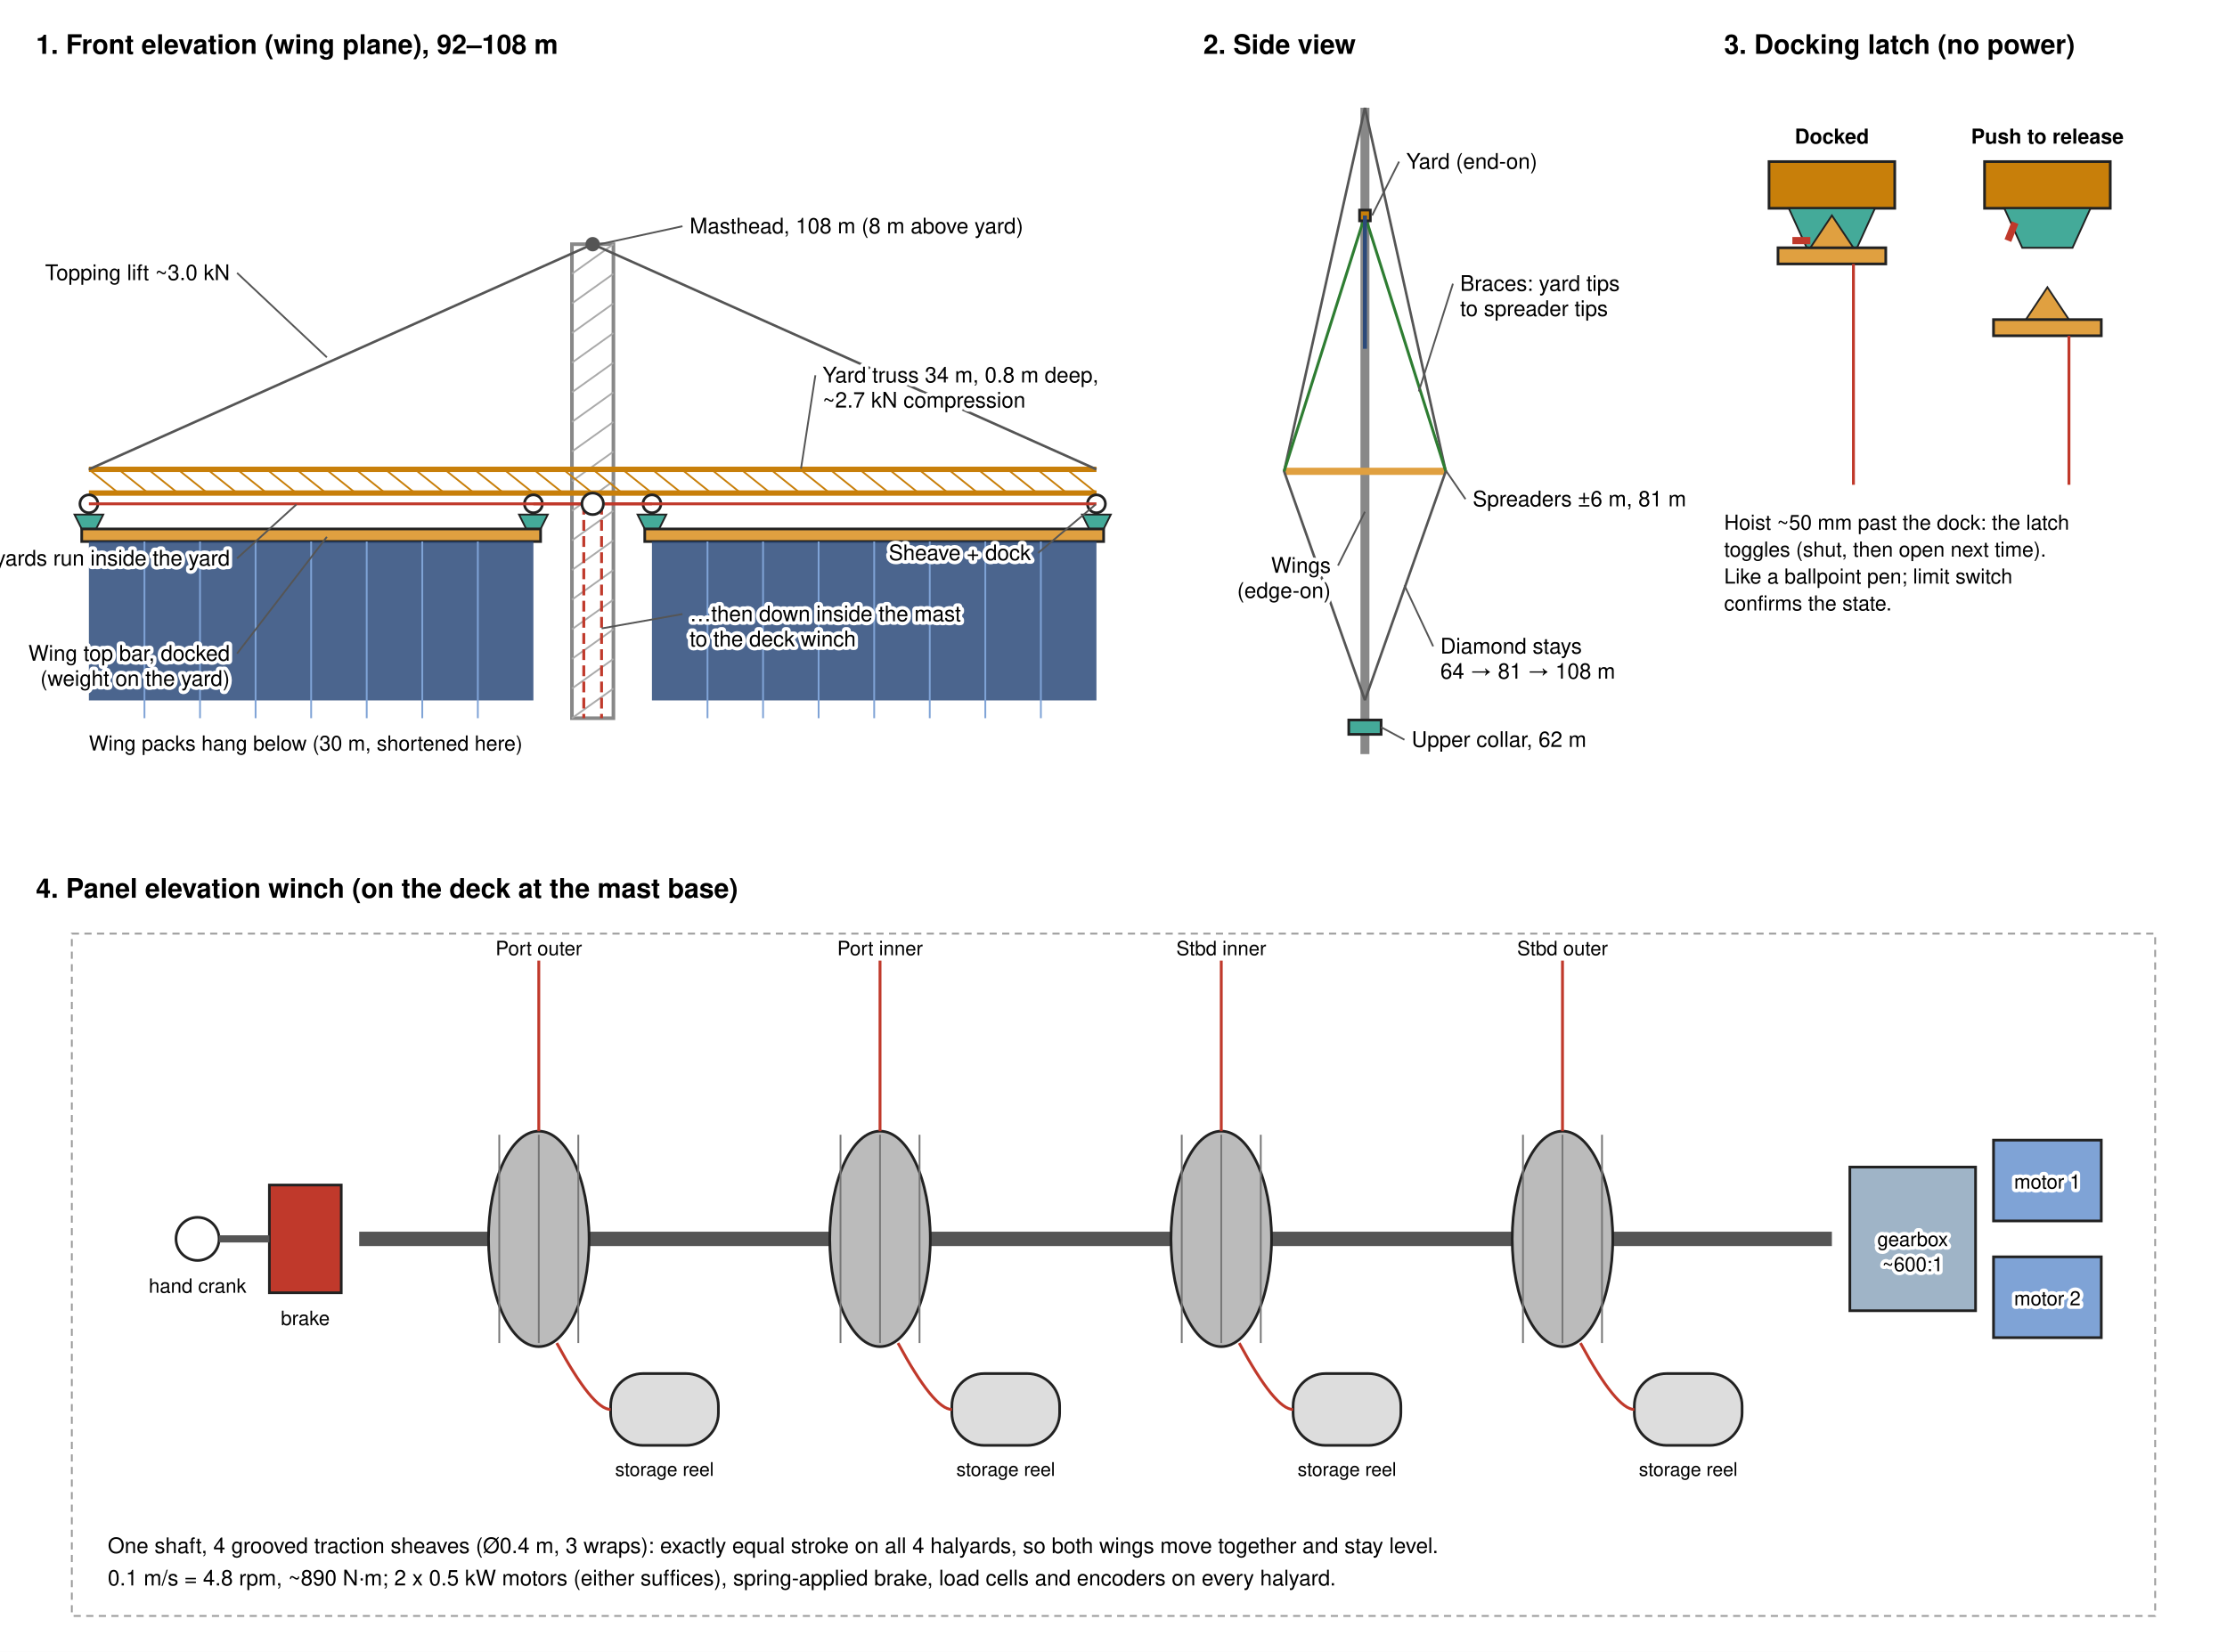
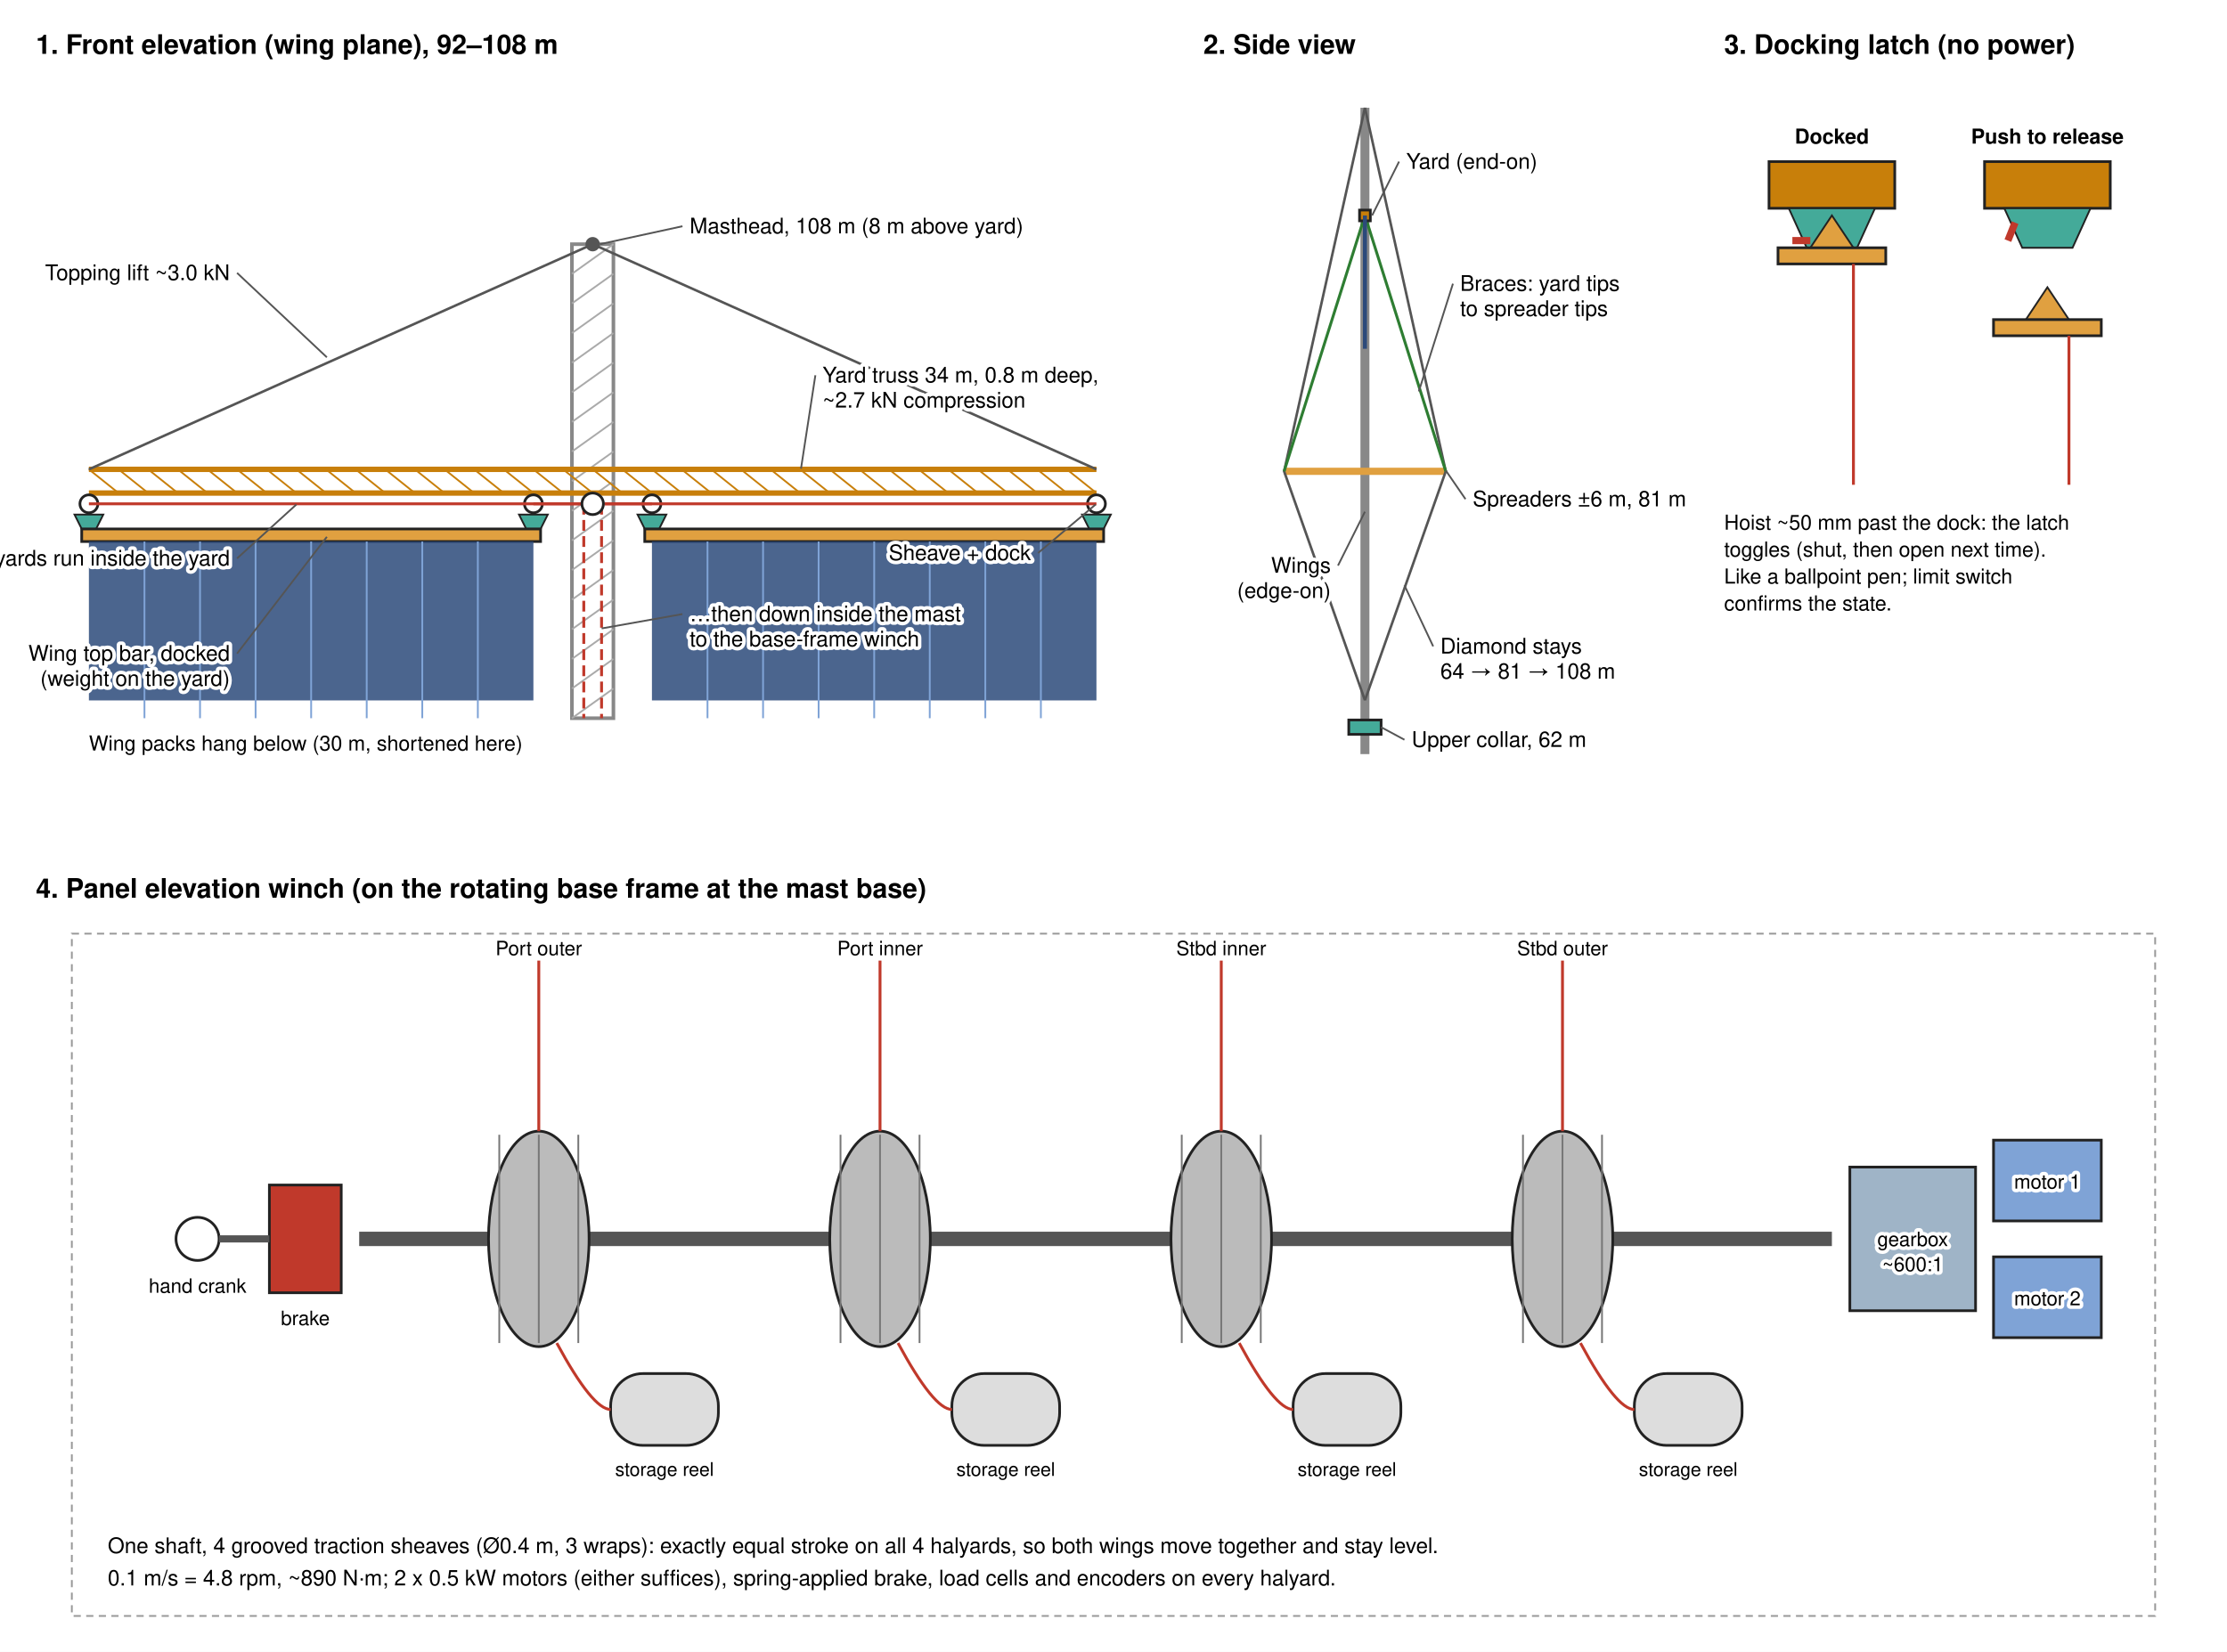
<svg xmlns="http://www.w3.org/2000/svg" viewBox="0 0 1240 920" font-family="Helvetica, Arial, sans-serif" font-size="12">
  <rect width="1240" height="920" fill="#fff" />
  <defs>
    <marker id="ar" viewBox="0 0 10 10" refX="9" refY="5" markerWidth="6" markerHeight="6" orient="auto-start-reverse">
      <path d="M0 0L10 5L0 10z" fill="#222" />
    </marker>
  </defs>
  <style>.s{stroke:#222;stroke-width:1.5}.l{stroke:#555;stroke-width:1;fill:none}.w{stroke:#555;stroke-width:1.4}.hal{stroke:#c0392b;stroke-width:1.6;fill:none}.yard{stroke:#c87f0a;stroke-width:3}text{paint-order:stroke;stroke:#fff;stroke-width:4px;stroke-linejoin:round}.t{font-size:15px;font-weight:bold}</style>
  <text x="20" y="30" class="t">1. Front elevation (wing plane), 92–108 m</text>
  <rect x="318.45" y="136.0" width="23.1" height="264.0" fill="none" stroke="#888" stroke-width="2" />
  <line x1="318.45" y1="400.0" x2="341.55" y2="383.5" stroke="#aaa" />
  <line x1="318.45" y1="383.5" x2="341.55" y2="367.0" stroke="#aaa" />
  <line x1="318.45" y1="367.0" x2="341.55" y2="350.5" stroke="#aaa" />
  <line x1="318.45" y1="350.5" x2="341.55" y2="334.0" stroke="#aaa" />
  <line x1="318.45" y1="334.0" x2="341.55" y2="317.5" stroke="#aaa" />
  <line x1="318.45" y1="317.5" x2="341.55" y2="301.0" stroke="#aaa" />
  <line x1="318.45" y1="301.0" x2="341.55" y2="284.5" stroke="#aaa" />
  <line x1="318.45" y1="284.5" x2="341.55" y2="268.0" stroke="#aaa" />
  <line x1="318.45" y1="268.0" x2="341.55" y2="251.5" stroke="#aaa" />
  <line x1="318.45" y1="251.5" x2="341.55" y2="235.0" stroke="#aaa" />
  <line x1="318.45" y1="235.0" x2="341.55" y2="218.5" stroke="#aaa" />
  <line x1="318.45" y1="218.5" x2="341.55" y2="202.0" stroke="#aaa" />
  <line x1="318.45" y1="202.0" x2="341.55" y2="185.5" stroke="#aaa" />
  <line x1="318.45" y1="185.5" x2="341.55" y2="169.0" stroke="#aaa" />
  <line x1="318.45" y1="169.0" x2="341.55" y2="152.5" stroke="#aaa" />
  <line x1="318.45" y1="152.5" x2="341.55" y2="136.0" stroke="#aaa" />
  <line x1="49.5" y1="261.4" x2="610.5" y2="261.4" class="yard" />
  <line x1="49.5" y1="274.6" x2="610.5" y2="274.6" class="yard" />
  <line x1="49.5" y1="261.4" x2="66.0" y2="274.6" stroke="#c87f0a" stroke-width="1" />
  <line x1="66.0" y1="261.4" x2="82.5" y2="274.6" stroke="#c87f0a" stroke-width="1" />
  <line x1="82.5" y1="261.4" x2="99.0" y2="274.6" stroke="#c87f0a" stroke-width="1" />
  <line x1="99.0" y1="261.4" x2="115.5" y2="274.6" stroke="#c87f0a" stroke-width="1" />
  <line x1="115.5" y1="261.4" x2="132.0" y2="274.6" stroke="#c87f0a" stroke-width="1" />
  <line x1="132.0" y1="261.4" x2="148.5" y2="274.6" stroke="#c87f0a" stroke-width="1" />
  <line x1="148.5" y1="261.4" x2="165.0" y2="274.6" stroke="#c87f0a" stroke-width="1" />
  <line x1="165.0" y1="261.4" x2="181.5" y2="274.6" stroke="#c87f0a" stroke-width="1" />
  <line x1="181.5" y1="261.4" x2="198.0" y2="274.6" stroke="#c87f0a" stroke-width="1" />
  <line x1="198.0" y1="261.4" x2="214.5" y2="274.6" stroke="#c87f0a" stroke-width="1" />
  <line x1="214.5" y1="261.4" x2="231.0" y2="274.6" stroke="#c87f0a" stroke-width="1" />
  <line x1="231.0" y1="261.4" x2="247.5" y2="274.6" stroke="#c87f0a" stroke-width="1" />
  <line x1="247.5" y1="261.4" x2="264.0" y2="274.6" stroke="#c87f0a" stroke-width="1" />
  <line x1="264.0" y1="261.4" x2="280.5" y2="274.6" stroke="#c87f0a" stroke-width="1" />
  <line x1="280.5" y1="261.4" x2="297.0" y2="274.6" stroke="#c87f0a" stroke-width="1" />
  <line x1="297.0" y1="261.4" x2="313.5" y2="274.6" stroke="#c87f0a" stroke-width="1" />
  <line x1="313.5" y1="261.4" x2="330.0" y2="274.6" stroke="#c87f0a" stroke-width="1" />
  <line x1="330.0" y1="261.4" x2="346.5" y2="274.6" stroke="#c87f0a" stroke-width="1" />
  <line x1="346.5" y1="261.4" x2="363.0" y2="274.6" stroke="#c87f0a" stroke-width="1" />
  <line x1="363.0" y1="261.4" x2="379.5" y2="274.6" stroke="#c87f0a" stroke-width="1" />
  <line x1="379.5" y1="261.4" x2="396.0" y2="274.6" stroke="#c87f0a" stroke-width="1" />
  <line x1="396.0" y1="261.4" x2="412.5" y2="274.6" stroke="#c87f0a" stroke-width="1" />
  <line x1="412.5" y1="261.4" x2="429.0" y2="274.6" stroke="#c87f0a" stroke-width="1" />
  <line x1="429.0" y1="261.4" x2="445.5" y2="274.6" stroke="#c87f0a" stroke-width="1" />
  <line x1="445.5" y1="261.4" x2="462.0" y2="274.6" stroke="#c87f0a" stroke-width="1" />
  <line x1="462.0" y1="261.4" x2="478.5" y2="274.6" stroke="#c87f0a" stroke-width="1" />
  <line x1="478.5" y1="261.4" x2="495.0" y2="274.6" stroke="#c87f0a" stroke-width="1" />
  <line x1="495.0" y1="261.4" x2="511.5" y2="274.6" stroke="#c87f0a" stroke-width="1" />
  <line x1="511.5" y1="261.4" x2="528.0" y2="274.6" stroke="#c87f0a" stroke-width="1" />
  <line x1="528.0" y1="261.4" x2="544.5" y2="274.6" stroke="#c87f0a" stroke-width="1" />
  <line x1="544.5" y1="261.4" x2="561.0" y2="274.6" stroke="#c87f0a" stroke-width="1" />
  <line x1="561.0" y1="261.4" x2="577.5" y2="274.6" stroke="#c87f0a" stroke-width="1" />
  <line x1="577.5" y1="261.4" x2="594.0" y2="274.6" stroke="#c87f0a" stroke-width="1" />
  <line x1="594.0" y1="261.4" x2="610.5" y2="274.6" stroke="#c87f0a" stroke-width="1" />
  <line x1="330.0" y1="136.0" x2="49.5" y2="261.4" class="w" />
  <line x1="330.0" y1="136.0" x2="610.5" y2="261.4" class="w" />
  <circle cx="330.0" cy="136.0" r="4" fill="#555" />
  <circle cx="297.0" cy="280.6" r="5" fill="#fff" class="s" />
  <path d="M289.0 286.6 h16 l-4 8 h-8 z" fill="#4a9" stroke="#222" />
  <circle cx="49.5" cy="280.6" r="5" fill="#fff" class="s" />
  <path d="M41.5 286.6 h16 l-4 8 h-8 z" fill="#4a9" stroke="#222" />
  <rect x="45.5" y="294.6" width="255.5" height="7" fill="#e0a040" class="s" />
  <rect x="49.5" y="301.6" width="247.5" height="88.5" fill="#2c4a7a" opacity="0.85" />
  <line x1="80.438" y1="301.6" x2="80.438" y2="400.0" stroke="#7fa3d6" />
  <line x1="111.375" y1="301.6" x2="111.375" y2="400.0" stroke="#7fa3d6" />
  <line x1="142.312" y1="301.6" x2="142.312" y2="400.0" stroke="#7fa3d6" />
  <line x1="173.25" y1="301.6" x2="173.25" y2="400.0" stroke="#7fa3d6" />
  <line x1="204.188" y1="301.6" x2="204.188" y2="400.0" stroke="#7fa3d6" />
  <line x1="235.125" y1="301.6" x2="235.125" y2="400.0" stroke="#7fa3d6" />
  <line x1="266.062" y1="301.6" x2="266.062" y2="400.0" stroke="#7fa3d6" />
  <path d="M49.5 280.6 H323.4" class="hal" />
  <path d="M297.0 280.6 H323.4" class="hal" stroke-dasharray="1 0" />
  <circle cx="363.0" cy="280.6" r="5" fill="#fff" class="s" />
  <path d="M355.0 286.6 h16 l-4 8 h-8 z" fill="#4a9" stroke="#222" />
  <circle cx="610.5" cy="280.6" r="5" fill="#fff" class="s" />
  <path d="M602.5 286.6 h16 l-4 8 h-8 z" fill="#4a9" stroke="#222" />
  <rect x="359.0" y="294.6" width="255.5" height="7" fill="#e0a040" class="s" />
  <rect x="363.0" y="301.6" width="247.5" height="88.5" fill="#2c4a7a" opacity="0.85" />
  <line x1="393.938" y1="301.6" x2="393.938" y2="400.0" stroke="#7fa3d6" />
  <line x1="424.875" y1="301.6" x2="424.875" y2="400.0" stroke="#7fa3d6" />
  <line x1="455.812" y1="301.6" x2="455.812" y2="400.0" stroke="#7fa3d6" />
  <line x1="486.75" y1="301.6" x2="486.75" y2="400.0" stroke="#7fa3d6" />
  <line x1="517.688" y1="301.6" x2="517.688" y2="400.0" stroke="#7fa3d6" />
  <line x1="548.625" y1="301.6" x2="548.625" y2="400.0" stroke="#7fa3d6" />
  <line x1="579.562" y1="301.6" x2="579.562" y2="400.0" stroke="#7fa3d6" />
  <path d="M610.5 280.6 H336.6" class="hal" />
  <path d="M363.0 280.6 H336.6" class="hal" stroke-dasharray="1 0" />
  <path d="M325.05 280.6 V400.0" class="hal" stroke-dasharray="6 3" />
  <path d="M334.95 280.6 V400.0" class="hal" stroke-dasharray="6 3" />
  <circle cx="330.0" cy="280.6" r="6" fill="#fff" class="s" />
  <path d="M334 136L380 126" class="l" />
  <text x="384" y="130" text-anchor="start">Masthead, 108 m (8 m above yard)</text>
  <path d="M182 199L132 152" class="l" />
  <text x="128" y="156" text-anchor="end">Topping lift ~3.0 kN</text>
  <path d="M446 261L454 209" class="l" />
  <text x="458" y="213" text-anchor="start">Yard truss 34 m, 0.8 m deep,</text>
  <text x="458" y="227" text-anchor="start">~2.7 kN compression</text>
  <path d="M610 281L578 308" class="l" />
  <text x="574" y="312" text-anchor="end">Sheave + dock</text>
  <path d="M165 281L132 311" class="l" />
  <text x="128" y="315" text-anchor="end">Halyards run inside the yard</text>
  <path d="M335 350L380 342" class="l" />
  <text x="384" y="346" text-anchor="start">…then down inside the mast</text>
-   <text x="384" y="360" text-anchor="start">to the deck winch</text>
+   <text x="384" y="360" text-anchor="start">to the base-frame winch</text>
  <path d="M182 299L132 364" class="l" />
  <text x="128" y="368" text-anchor="end">Wing top bar, docked</text>
  <text x="128" y="382" text-anchor="end">(weight on the yard)</text>
  <text x="49.5" y="418.0" font-size="11.5">Wing packs hang below (30 m, shortened here)</text>
  <text x="670" y="30" class="t">2. Side view</text>
  <line x1="760.0" y1="60.0" x2="760.0" y2="420.0" stroke="#888" stroke-width="5" />
  <line x1="715.0" y1="262.5" x2="805.0" y2="262.5" stroke="#e0a040" stroke-width="4" />
  <polyline points="760.0,390.0 715.0,262.5 760.0,60.0" fill="none" class="w" />
  <line x1="760.0" y1="120.0" x2="715.0" y2="262.5" stroke="#2e7d32" stroke-width="1.6" />
  <polyline points="760.0,390.0 805.0,262.5 760.0,60.0" fill="none" class="w" />
  <line x1="760.0" y1="120.0" x2="805.0" y2="262.5" stroke="#2e7d32" stroke-width="1.6" />
  <rect x="757.0" y="117" width="6.0" height="6.0" fill="#c87f0a" class="s" />
  <rect x="758.875" y="120.0" width="2.25" height="74.25" fill="#2c4a7a" />
  <rect x="751.0" y="401.0" width="18.0" height="8" fill="#4a9" class="s" />
  <path d="M764 120L779 90" class="l" />
  <text x="783" y="94" text-anchor="start">Yard (end-on)</text>
  <path d="M790 218L809 158" class="l" />
  <text x="813" y="162" text-anchor="start">Braces: yard tips</text>
  <text x="813" y="176" text-anchor="start">to spreader tips</text>
  <path d="M805 262L816 278" class="l" />
  <text x="820" y="282" text-anchor="start">Spreaders ±6 m, 81 m</text>
  <path d="M782 326L798 360" class="l" />
  <text x="802" y="364" text-anchor="start">Diamond stays</text>
  <text x="802" y="378" text-anchor="start">64 → 81 → 108 m</text>
  <path d="M769 405L782 412" class="l" />
  <text x="786" y="416" text-anchor="start">Upper collar, 62 m</text>
  <path d="M760 285L745 315" class="l" />
  <text x="741" y="319" text-anchor="end">Wings</text>
  <text x="741" y="333" text-anchor="end">(edge-on)</text>
  <text x="960" y="30" class="t">3. Docking latch (no power)</text>
  <text x="1020" y="80" text-anchor="middle" font-size="11.5" font-weight="bold">Docked</text>
  <rect x="985" y="90" width="70" height="26" fill="#c87f0a" class="s" />
  <path d="M996 116 h48 l-10 22 h-28 z" fill="#4a9" stroke="#222" />
  <path d="M1020 120 l-12 18 h24 z" fill="#e0a040" stroke="#222" />
  <rect x="990" y="138" width="60" height="9" fill="#e0a040" class="s" />
  <path d="M998 134 l10 0" stroke="#c0392b" stroke-width="4" />
  <line x1="1032" y1="147" x2="1032" y2="270" class="hal" />
  <text x="1140" y="80" text-anchor="middle" font-size="11.5" font-weight="bold">Push to release</text>
  <rect x="1105" y="90" width="70" height="26" fill="#c87f0a" class="s" />
  <path d="M1116 116 h48 l-10 22 h-28 z" fill="#4a9" stroke="#222" />
  <path d="M1140 160 l-12 18 h24 z" fill="#e0a040" stroke="#222" />
  <rect x="1110" y="178" width="60" height="9" fill="#e0a040" class="s" />
  <path d="M1118 134 l4 -10" stroke="#c0392b" stroke-width="4" />
  <line x1="1152" y1="187" x2="1152" y2="270" class="hal" />
  <text x="960" y="295" font-size="11.5">Hoist ~50 mm past the dock: the latch</text>
  <text x="960" y="310" font-size="11.5">toggles (shut, then open next time).</text>
  <text x="960" y="325" font-size="11.5">Like a ballpoint pen; limit switch</text>
  <text x="960" y="340" font-size="11.5">confirms the state.</text>
-   <text x="20" y="500" class="t">4. Panel elevation winch (on the deck at the mast base)</text>
+   <text x="20" y="500" class="t">4. Panel elevation winch (on the rotating base frame at the mast base)</text>
  <rect x="40" y="520" width="1160" height="380" fill="none" stroke="#999" stroke-dasharray="4 3" />
  <line x1="200" y1="690" x2="1020" y2="690" stroke="#555" stroke-width="8" />
  <ellipse cx="300" cy="690" rx="28" ry="60" fill="#bbb" class="s" />
  <line x1="278" y1="632" x2="278" y2="748" stroke="#777" />
  <line x1="300" y1="632" x2="300" y2="748" stroke="#777" />
  <line x1="322" y1="632" x2="322" y2="748" stroke="#777" />
  <line x1="300" y1="630" x2="300" y2="535" class="hal" />
  <rect x="340" y="765" width="60" height="40" rx="18" fill="#ddd" class="s" />
  <path d="M310 748 Q330 785 340 785" class="hal" />
  <text x="300" y="532" text-anchor="middle" font-size="11">Port outer</text>
  <text x="370" y="822" text-anchor="middle" font-size="10.5">storage reel</text>
  <ellipse cx="490" cy="690" rx="28" ry="60" fill="#bbb" class="s" />
  <line x1="468" y1="632" x2="468" y2="748" stroke="#777" />
  <line x1="490" y1="632" x2="490" y2="748" stroke="#777" />
  <line x1="512" y1="632" x2="512" y2="748" stroke="#777" />
  <line x1="490" y1="630" x2="490" y2="535" class="hal" />
  <rect x="530" y="765" width="60" height="40" rx="18" fill="#ddd" class="s" />
  <path d="M500 748 Q520 785 530 785" class="hal" />
  <text x="490" y="532" text-anchor="middle" font-size="11">Port inner</text>
  <text x="560" y="822" text-anchor="middle" font-size="10.5">storage reel</text>
  <ellipse cx="680" cy="690" rx="28" ry="60" fill="#bbb" class="s" />
  <line x1="658" y1="632" x2="658" y2="748" stroke="#777" />
  <line x1="680" y1="632" x2="680" y2="748" stroke="#777" />
  <line x1="702" y1="632" x2="702" y2="748" stroke="#777" />
  <line x1="680" y1="630" x2="680" y2="535" class="hal" />
  <rect x="720" y="765" width="60" height="40" rx="18" fill="#ddd" class="s" />
  <path d="M690 748 Q710 785 720 785" class="hal" />
  <text x="680" y="532" text-anchor="middle" font-size="11">Stbd inner</text>
  <text x="750" y="822" text-anchor="middle" font-size="10.5">storage reel</text>
  <ellipse cx="870" cy="690" rx="28" ry="60" fill="#bbb" class="s" />
  <line x1="848" y1="632" x2="848" y2="748" stroke="#777" />
  <line x1="870" y1="632" x2="870" y2="748" stroke="#777" />
  <line x1="892" y1="632" x2="892" y2="748" stroke="#777" />
  <line x1="870" y1="630" x2="870" y2="535" class="hal" />
  <rect x="910" y="765" width="60" height="40" rx="18" fill="#ddd" class="s" />
  <path d="M880 748 Q900 785 910 785" class="hal" />
  <text x="870" y="532" text-anchor="middle" font-size="11">Stbd outer</text>
  <text x="940" y="822" text-anchor="middle" font-size="10.5">storage reel</text>
  <rect x="1030" y="650" width="70" height="80" fill="#9fb4c7" class="s" />
  <text x="1065" y="694" text-anchor="middle" font-size="11">gearbox</text>
  <text x="1065" y="708" text-anchor="middle" font-size="11">~600:1</text>
  <rect x="1110" y="635" width="60" height="45" fill="#7fa3d6" class="s" />
  <text x="1140" y="662" text-anchor="middle" font-size="11">motor 1</text>
  <rect x="1110" y="700" width="60" height="45" fill="#7fa3d6" class="s" />
  <text x="1140" y="727" text-anchor="middle" font-size="11">motor 2</text>
  <rect x="150" y="660" width="40" height="60" fill="#c0392b" class="s" />
  <text x="170" y="738" text-anchor="middle" font-size="11">brake</text>
  <circle cx="110" cy="690" r="12" fill="#fff" class="s" />
  <text x="110" y="720" text-anchor="middle" font-size="11">hand crank</text>
  <line x1="122" y1="690" x2="150" y2="690" stroke="#555" stroke-width="4" />
  <text x="60" y="865" font-size="12">One shaft, 4 grooved traction sheaves (Ø0.4 m, 3 wraps): exactly equal stroke on all 4 halyards, so both wings move together and stay level.</text>
  <text x="60" y="883" font-size="12">0.1 m/s = 4.8 rpm, ~890 N·m; 2 x 0.5 kW motors (either suffices), spring-applied brake, load cells and encoders on every halyard.</text>
</svg>
